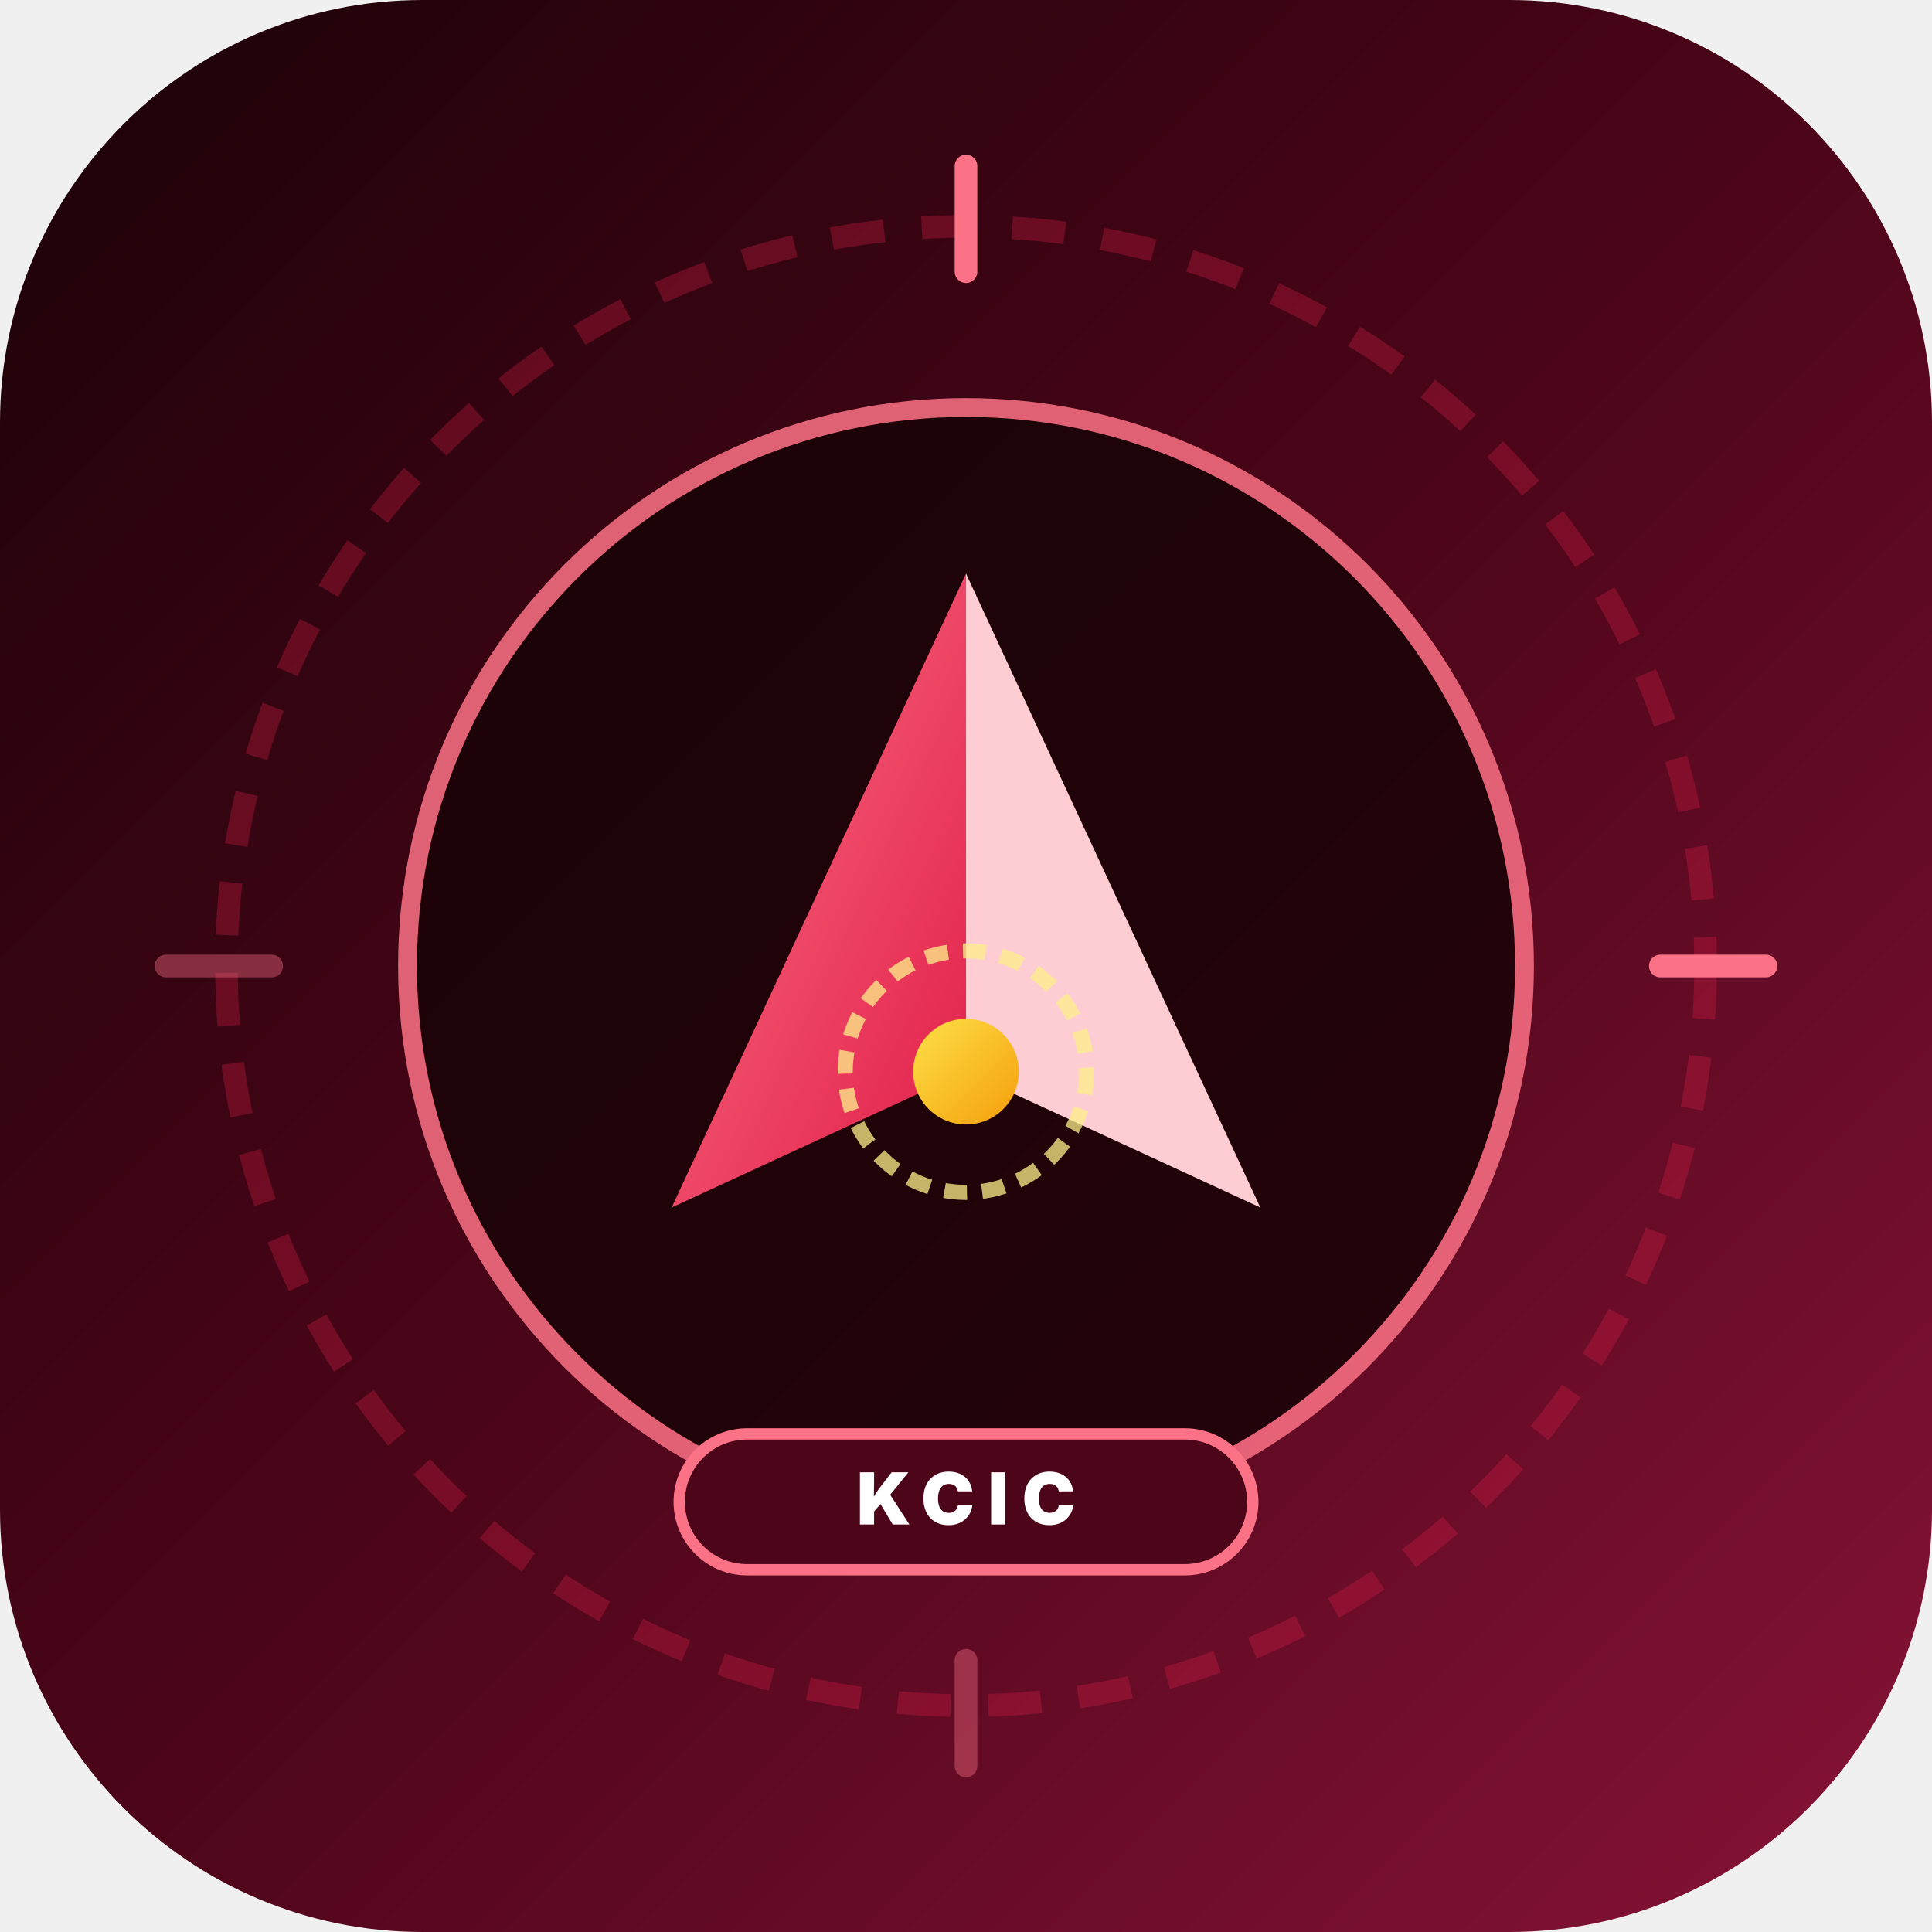
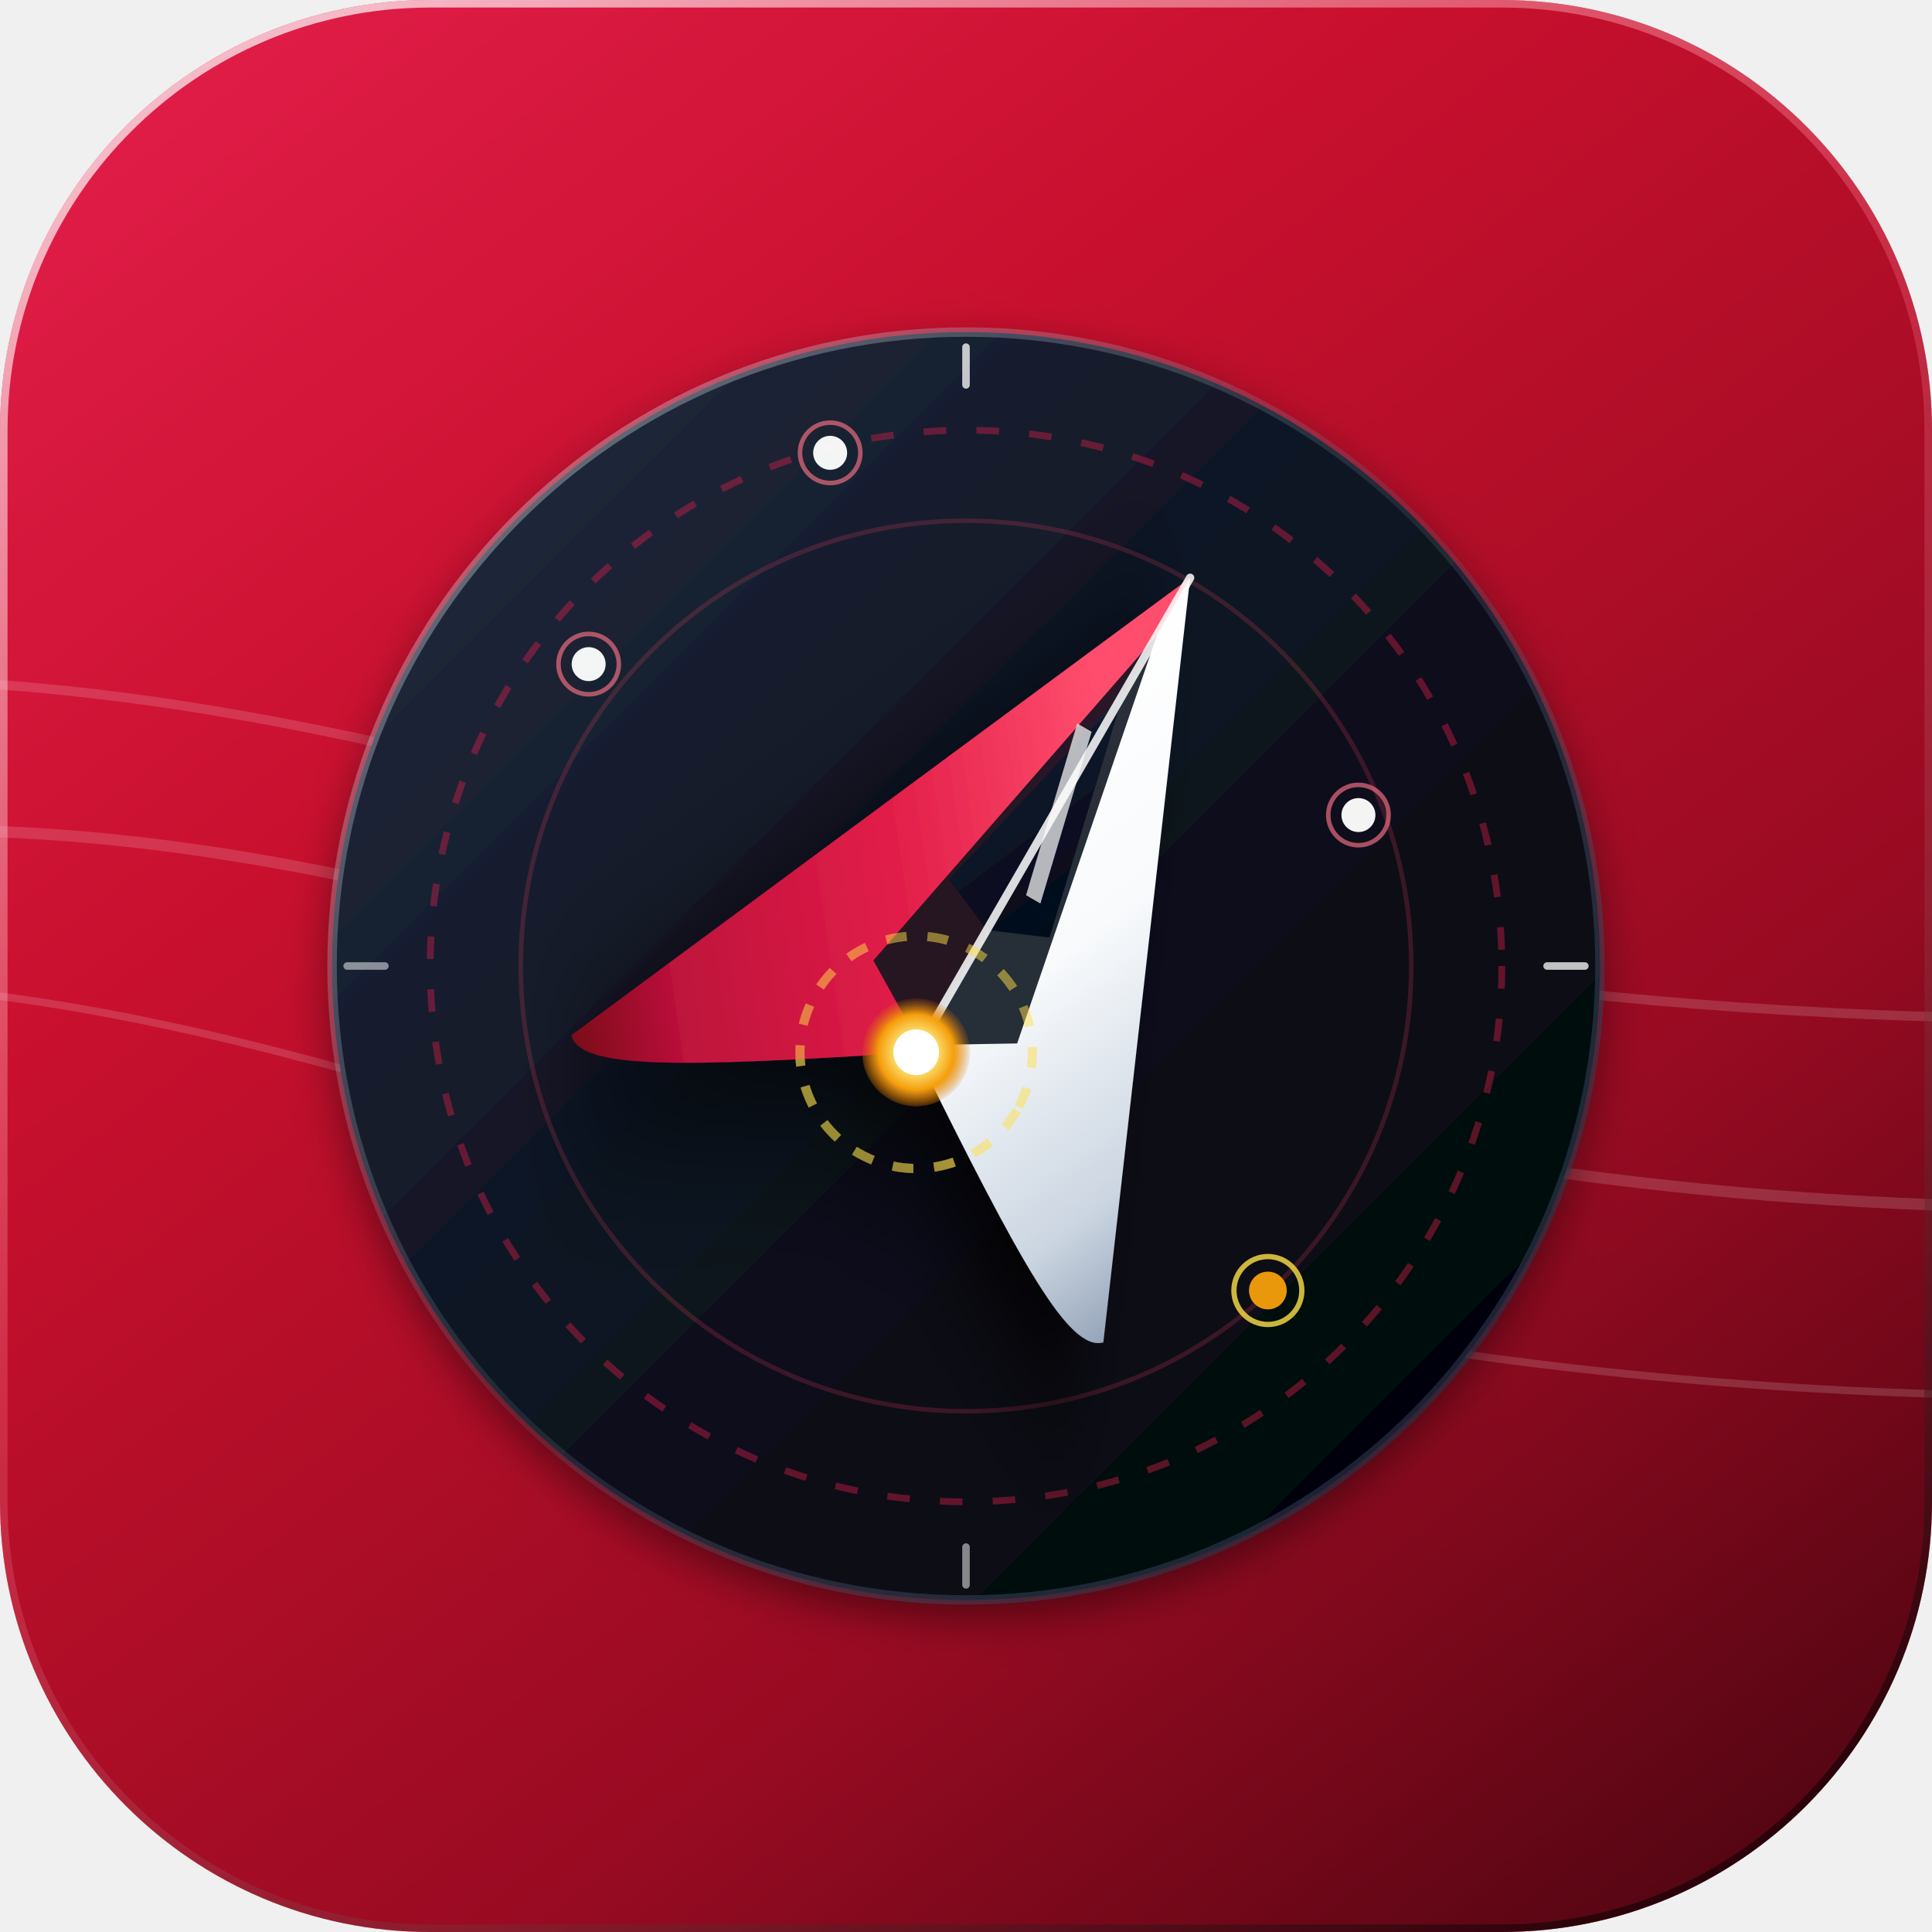
<svg xmlns="http://www.w3.org/2000/svg" viewBox="0 0 512 512" width="512" height="512">
  <defs>
-     <linearGradient id="bgGrad" x1="0%" y1="0%" x2="100%" y2="100%">
-       <stop offset="0%" stop-color="#1a0208" />
-       <stop offset="50%" stop-color="#4c0519" />
-       <stop offset="100%" stop-color="#881337" />
+     <linearGradient id="kf-bg" x1="12%" y1="0%" x2="88%" y2="100%">
+       <stop offset="0%" stop-color="#e11d48" />
+       <stop offset="30%" stop-color="#c8102e" />
+       <stop offset="70%" stop-color="#990b22" />
+       <stop offset="100%" stop-color="#520512" />
    </linearGradient>
-     <linearGradient id="accentGrad" x1="0%" y1="0%" x2="100%" y2="100%">
-       <stop offset="0%" stop-color="#fb7185" />
-       <stop offset="100%" stop-color="#e11d48" />
+     <linearGradient id="kf-rim" x1="20%" y1="0%" x2="80%" y2="100%">
+       <stop offset="0%" stop-color="#ffffff" stop-opacity="0.7" />
+       <stop offset="45%" stop-color="#fb7185" stop-opacity="0.3" />
+       <stop offset="100%" stop-color="#000000" stop-opacity="0.5" />
    </linearGradient>
-     <linearGradient id="goldGrad" x1="0%" y1="0%" x2="100%" y2="100%">
-       <stop offset="0%" stop-color="#fde047" />
-       <stop offset="100%" stop-color="#f59e0b" />
+     <linearGradient id="kf-dial" x1="15%" y1="15%" x2="85%" y2="85%">
+       <stop offset="0%" stop-color="#1e2638" />
+       <stop offset="45%" stop-color="#0e1422" />
+       <stop offset="100%" stop-color="#04060c" />
    </linearGradient>
+     <linearGradient id="kf-bezel" x1="0%" y1="0%" x2="100%" y2="100%">
+       <stop offset="0%" stop-color="#ffffff" stop-opacity="0.45" />
+       <stop offset="50%" stop-color="#64748b" stop-opacity="0.2" />
+       <stop offset="100%" stop-color="#0f172a" stop-opacity="0.85" />
+     </linearGradient>
+     <linearGradient id="kf-wing-red" x1="55%" y1="0%" x2="0%" y2="100%">
+       <stop offset="0%" stop-color="#ff4d6d" />
+       <stop offset="40%" stop-color="#e11d48" />
+       <stop offset="80%" stop-color="#be123c" />
+       <stop offset="100%" stop-color="#7a0718" />
+     </linearGradient>
+     <linearGradient id="kf-wing-silver" x1="0%" y1="0%" x2="100%" y2="100%">
+       <stop offset="0%" stop-color="#ffffff" />
+       <stop offset="40%" stop-color="#f8fafc" />
+       <stop offset="80%" stop-color="#cbd5e1" />
+       <stop offset="100%" stop-color="#94a3b8" />
+     </linearGradient>
+     <linearGradient id="kf-windshield" x1="0%" y1="0%" x2="100%" y2="100%">
+       <stop offset="0%" stop-color="#38bdf8" stop-opacity="0.9" />
+       <stop offset="30%" stop-color="#0f172a" />
+       <stop offset="100%" stop-color="#020617" />
+     </linearGradient>
+     <radialGradient id="kf-beacon-glow" cx="50%" cy="50%" r="50%">
+       <stop offset="0%" stop-color="#ffffff" />
+       <stop offset="30%" stop-color="#fef08a" />
+       <stop offset="70%" stop-color="#f59e0b" />
+       <stop offset="100%" stop-color="#d97706" stop-opacity="0.1" />
+     </radialGradient>
+     <filter id="kf-dial-shadow" x="-30%" y="-30%" width="160%" height="160%">
+       <feDropShadow dx="0" dy="16" stdDeviation="20" flood-color="#2a0209" flood-opacity="0.95" />
+       <feDropShadow dx="0" dy="4" stdDeviation="6" flood-color="#000000" flood-opacity="0.5" />
+     </filter>
+     <filter id="kf-craft-shadow" x="-30%" y="-30%" width="160%" height="160%">
+       <feDropShadow dx="0" dy="14" stdDeviation="15" flood-color="#000000" flood-opacity="0.8" />
+     </filter>
  </defs>
-   <rect width="512" height="512" rx="112" fill="url(#bgGrad)" />
-   <circle cx="256" cy="256" r="196" fill="none" stroke="#e11d48" stroke-width="6" opacity="0.3" stroke-dasharray="14 10" />
-   <line x1="256" y1="44" x2="256" y2="72" stroke="#fb7185" stroke-width="6" stroke-linecap="round" />
-   <line x1="256" y1="440" x2="256" y2="468" stroke="#fb7185" stroke-width="6" stroke-linecap="round" opacity="0.4" />
-   <line x1="44" y1="256" x2="72" y2="256" stroke="#fb7185" stroke-width="6" stroke-linecap="round" opacity="0.4" />
-   <line x1="440" y1="256" x2="468" y2="256" stroke="#fb7185" stroke-width="6" stroke-linecap="round" />
-   <circle cx="256" cy="256" r="148" fill="#180206" stroke="#fb7185" stroke-width="5" opacity="0.85" />
-   <g transform="translate(256, 256)">
-     <polygon points="0,-104 -78,64 0,28" fill="url(#accentGrad)" />
-     <polygon points="0,-104 78,64 0,28" fill="#fecdd3" />
-     <circle cx="0" cy="28" r="14" fill="url(#goldGrad)" />
-     <circle cx="0" cy="28" r="32" fill="none" stroke="#fef08a" stroke-width="4" opacity="0.75" stroke-dasharray="6 4" />
+   <rect width="512" height="512" rx="114" fill="url(#kf-bg)" />
+   <g opacity="0.15" stroke="#ffffff" stroke-linecap="round">
+     <path d="M -40 180 C 140 180, 260 270, 552 270" stroke-width="2.5" fill="none" />
+     <path d="M -20 220 C 160 220, 280 320, 552 320" stroke-width="3" fill="none" />
+     <path d="M -60 260 C 120 260, 240 370, 552 370" stroke-width="2" fill="none" />
  </g>
-   <rect x="180" y="380" width="152" height="36" rx="18" fill="#4c0519" stroke="#fb7185" stroke-width="3" />
-   <text x="256" y="404" text-anchor="middle" font-family="system-ui, -apple-system, sans-serif" font-size="19" font-weight="900" fill="#ffffff" letter-spacing="3.5">
-     KCIC
-   </text>
+   <rect x="1" y="1" width="510" height="510" rx="113" fill="none" stroke="url(#kf-rim)" stroke-width="2" />
+   <circle cx="256" cy="256" r="168" fill="url(#kf-dial)" filter="url(#kf-dial-shadow)" />
+   <circle cx="256" cy="256" r="168" fill="none" stroke="url(#kf-bezel)" stroke-width="2.5" />
+   <circle cx="256" cy="256" r="142" fill="none" stroke="#e11d48" stroke-width="1.8" stroke-dasharray="6 8" opacity="0.4" />
+   <circle cx="256" cy="256" r="118" fill="none" stroke="#f43f5e" stroke-width="1.2" opacity="0.2" />
+   <circle cx="156" cy="176" r="4.5" fill="#ffffff" opacity="0.95" />
+   <circle cx="156" cy="176" r="8" fill="none" stroke="#fb7185" stroke-width="1.2" opacity="0.65" />
+   <circle cx="220" cy="120" r="4.5" fill="#ffffff" opacity="0.95" />
+   <circle cx="220" cy="120" r="8" fill="none" stroke="#fb7185" stroke-width="1.2" opacity="0.65" />
+   <circle cx="360" cy="216" r="4.5" fill="#ffffff" opacity="0.95" />
+   <circle cx="360" cy="216" r="8" fill="none" stroke="#fb7185" stroke-width="1.2" opacity="0.65" />
+   <circle cx="336" cy="342" r="5" fill="#f59e0b" opacity="0.95" />
+   <circle cx="336" cy="342" r="9" fill="none" stroke="#fde047" stroke-width="1.4" opacity="0.8" />
+   <line x1="256" y1="92" x2="256" y2="102" stroke="#ffffff" stroke-width="2" stroke-linecap="round" opacity="0.75" />
+   <line x1="420" y1="256" x2="410" y2="256" stroke="#ffffff" stroke-width="2" stroke-linecap="round" opacity="0.75" />
+   <line x1="256" y1="420" x2="256" y2="410" stroke="#ffffff" stroke-width="2" stroke-linecap="round" opacity="0.5" />
+   <line x1="92" y1="256" x2="102" y2="256" stroke="#ffffff" stroke-width="2" stroke-linecap="round" opacity="0.5" />
+   <g transform="translate(256, 256) rotate(30) scale(1.1)" filter="url(#kf-craft-shadow)">
+     <path d="M 0 -108 L -74 62 C -68 68, -48 56, 0 24 Z" fill="url(#kf-wing-red)" />
+     <path d="M 0 -108 L 74 62 C 68 68, 48 56, 0 24 Z" fill="url(#kf-wing-silver)" />
+     <path d="M 0 -92 L -20 10 L 0 22 L 20 10 Z" fill="#0c121e" opacity="0.88" />
+     <path d="M 0 -76 L -14 -16 L 0 -10 L 14 -16 Z" fill="url(#kf-windshield)" />
+     <polygon points="-6,-64 -2,-64 8,-22 4,-22" fill="#ffffff" opacity="0.7" />
+     <line x1="0" y1="-108" x2="0" y2="24" stroke="#ffffff" stroke-width="2" stroke-linecap="round" opacity="0.85" />
+     <circle cx="0" cy="24" r="28" fill="none" stroke="#fde047" stroke-width="2.2" opacity="0.5" stroke-dasharray="5 5" />
+     <circle cx="0" cy="24" r="13" fill="url(#kf-beacon-glow)" />
+     <circle cx="0" cy="24" r="5.5" fill="#ffffff" />
+   </g>
</svg>
